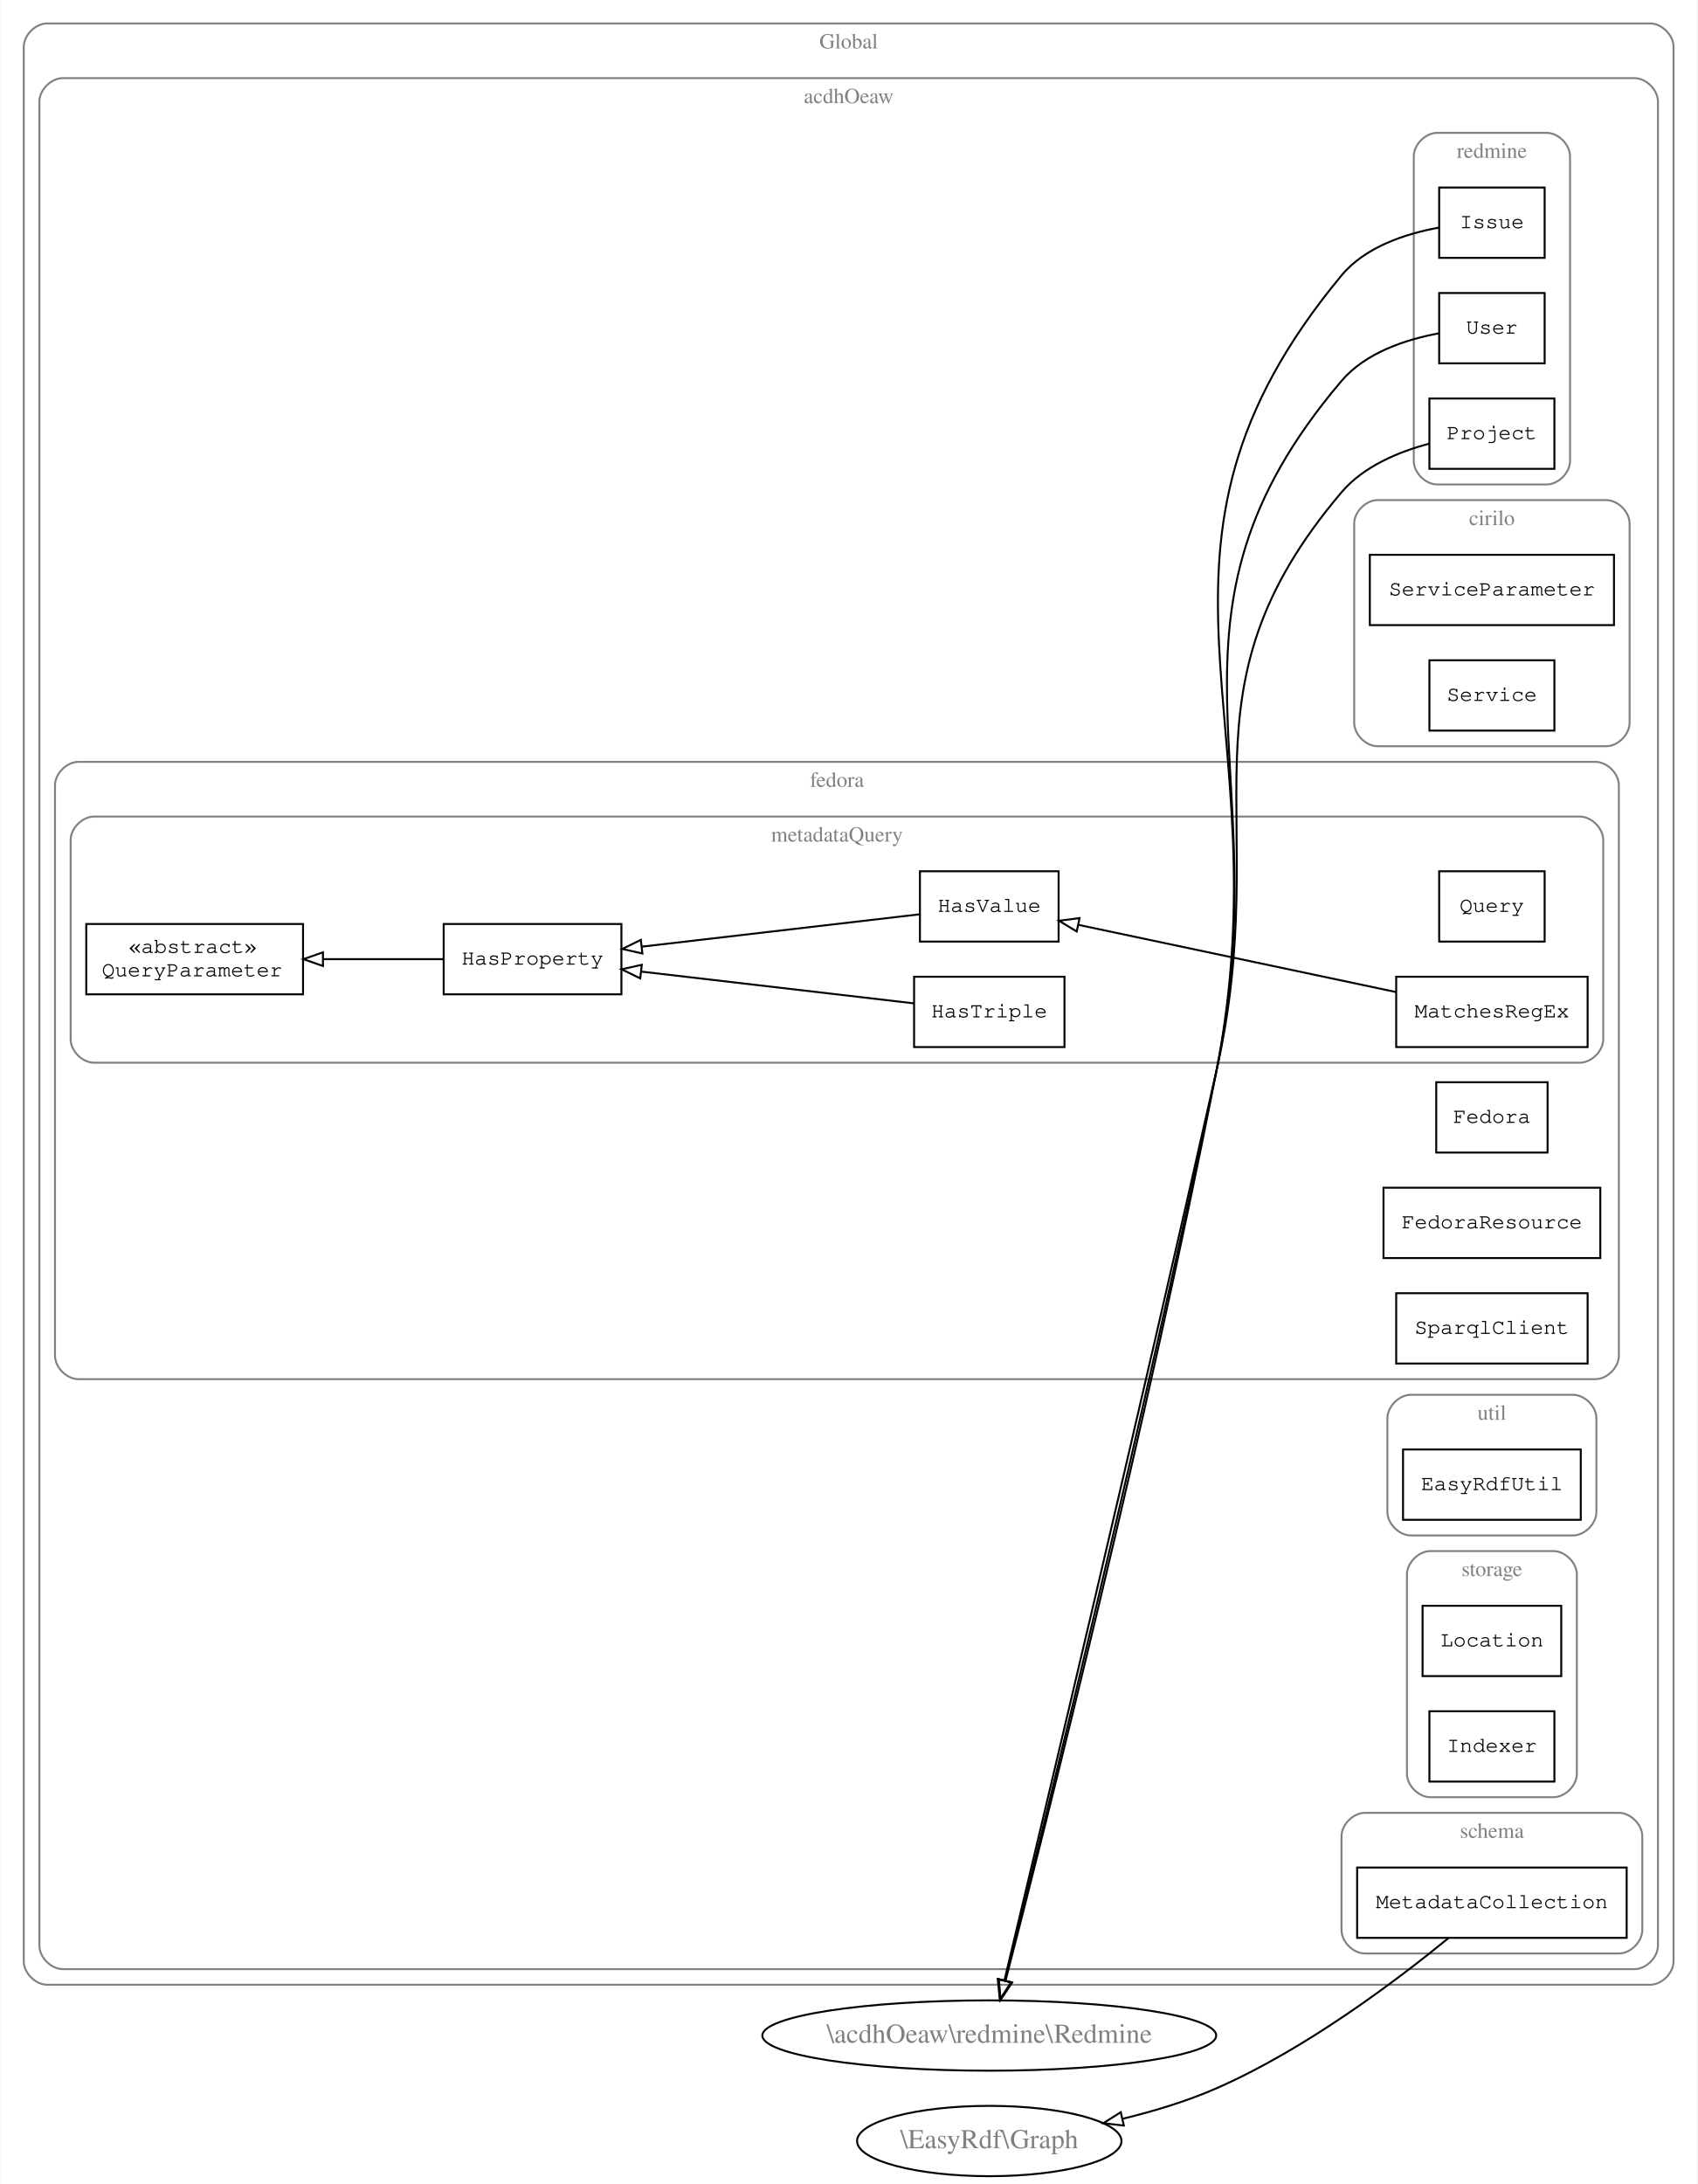
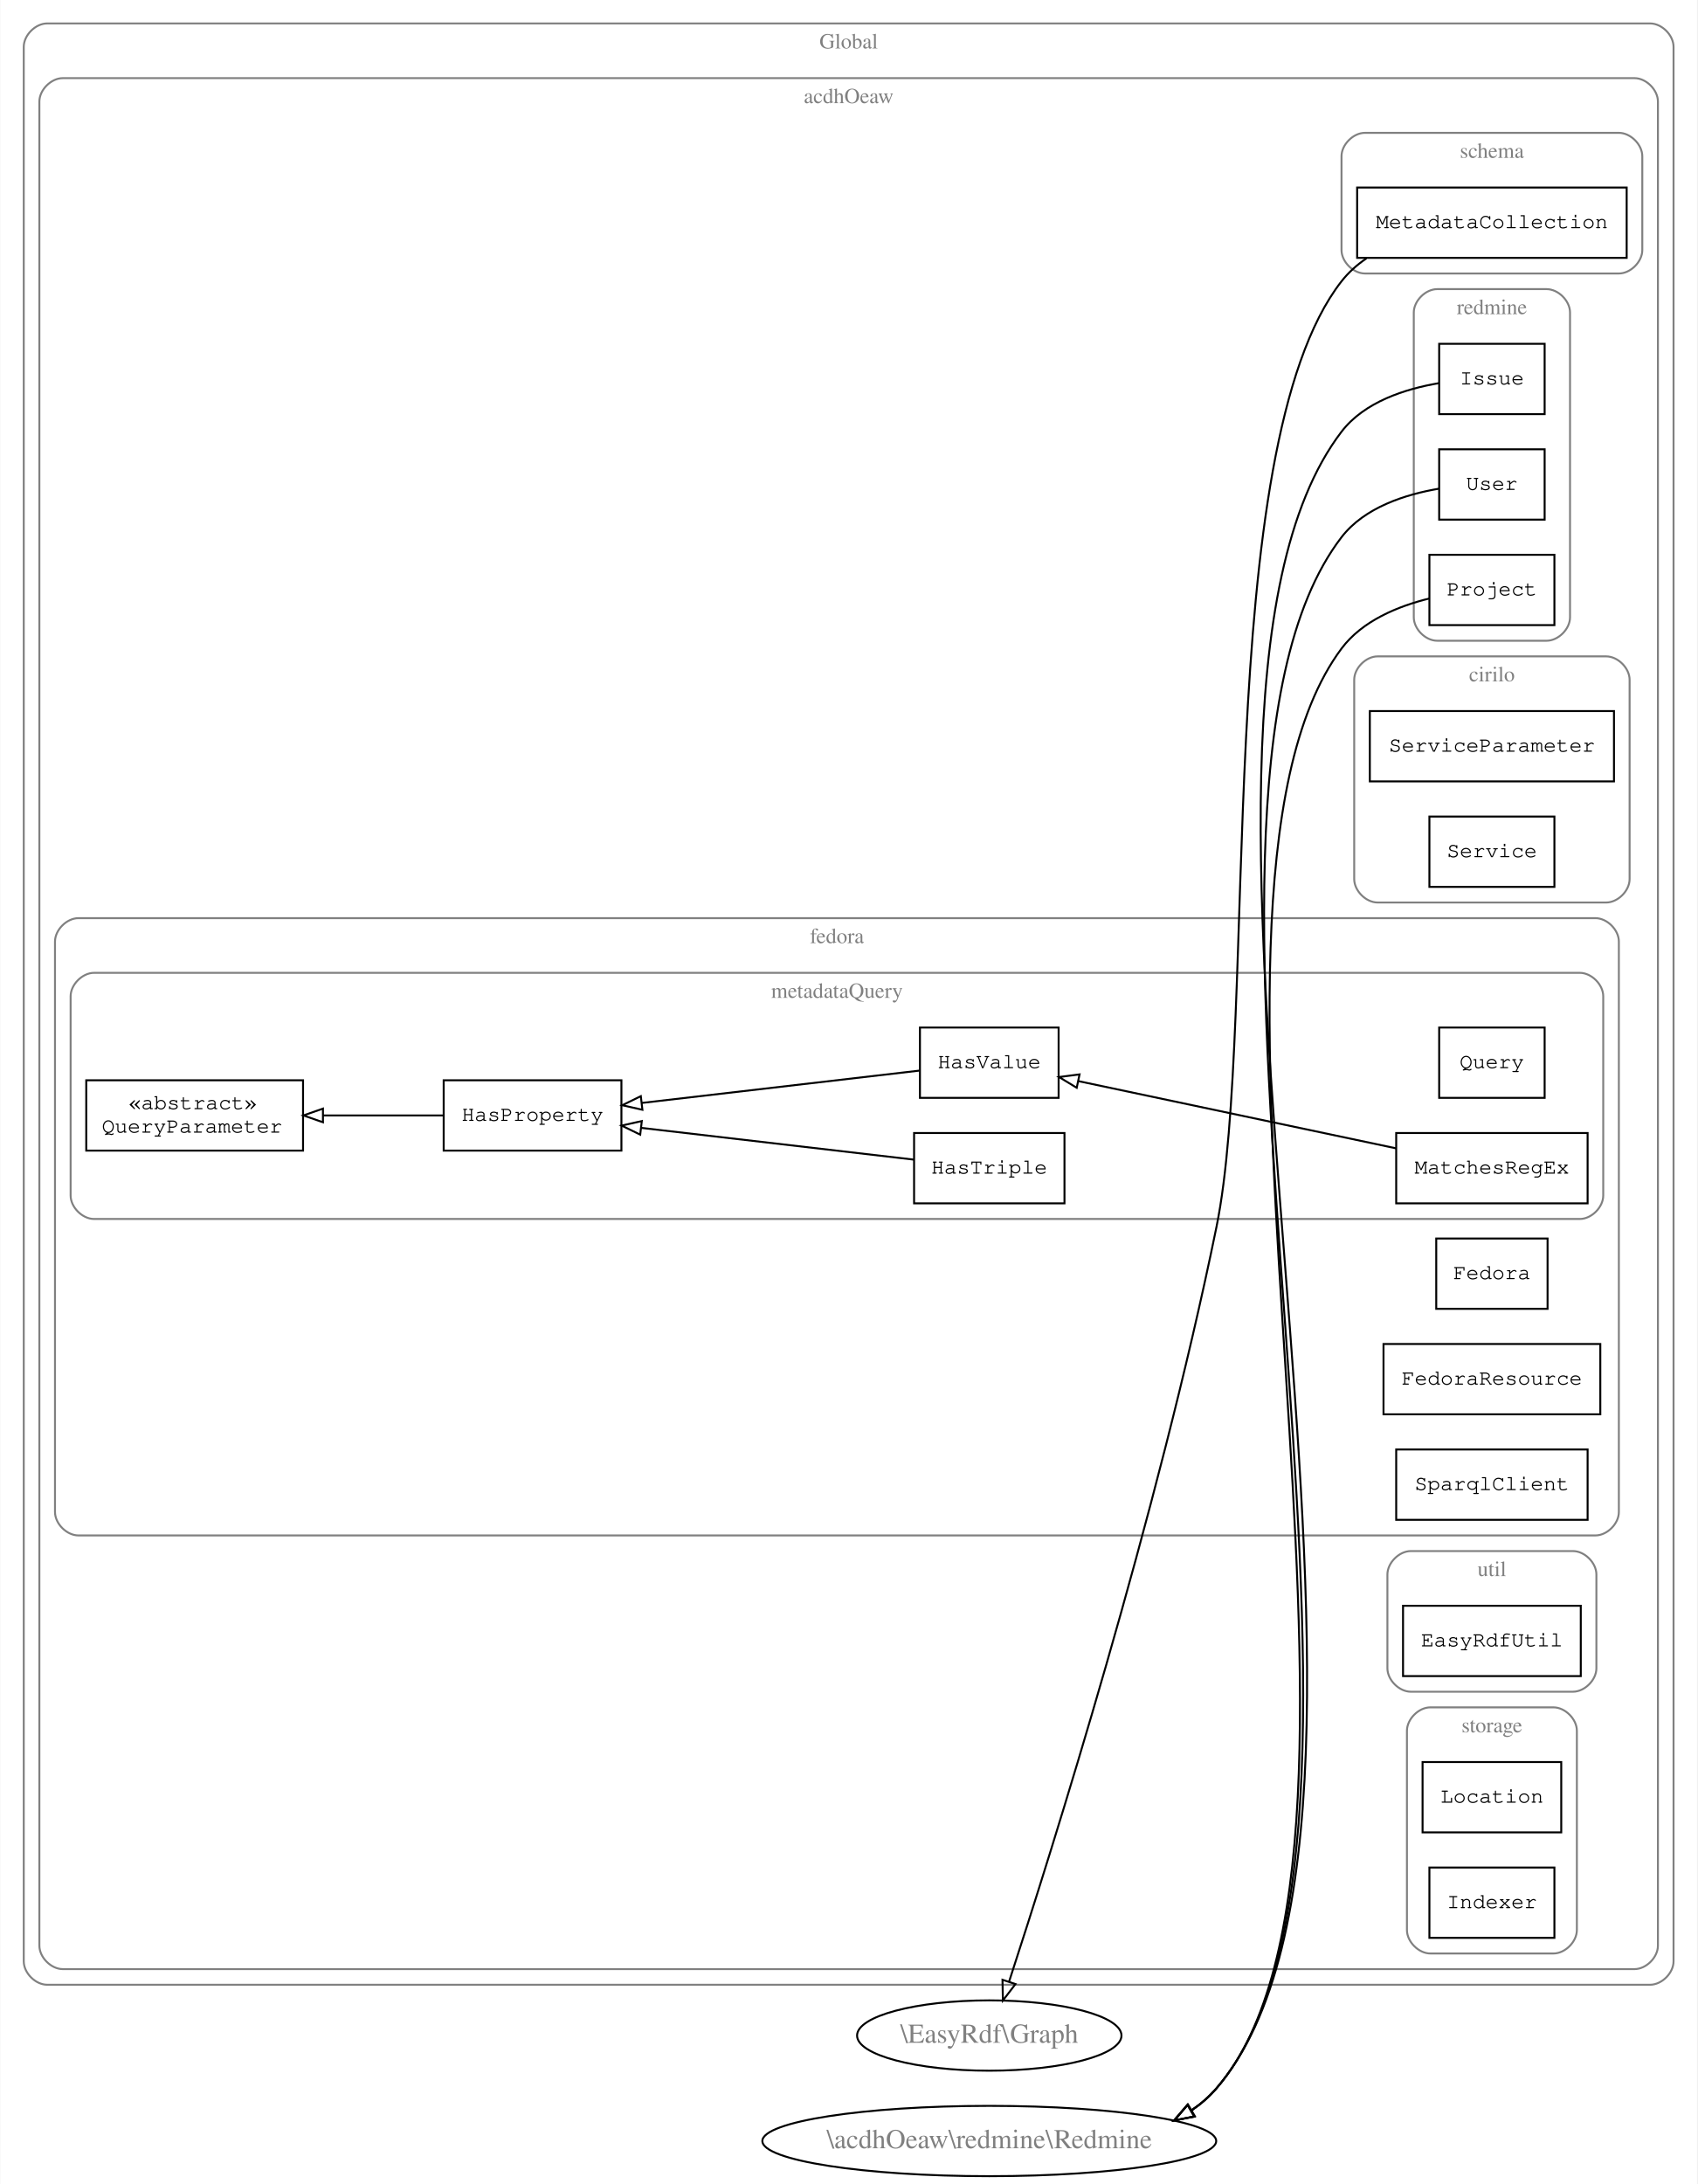
<svg xmlns="http://www.w3.org/2000/svg" width="869pt" height="1118pt" viewBox="0.00 0.00 868.68 1118.00">
  <g id="graph0" class="graph" transform="scale(1 1) rotate(0) translate(4 1114)">
    <polygon fill="white" stroke="none" points="-4,4 -4,-1114 864.679,-1114 864.679,4 -4,4" />
    <g id="clust1" class="cluster">
      <path fill="none" stroke="gray" d="M20,-98C20,-98 840.679,-98 840.679,-98 846.679,-98 852.679,-104 852.679,-110 852.679,-110 852.679,-1090 852.679,-1090 852.679,-1096 846.679,-1102 840.679,-1102 840.679,-1102 20,-1102 20,-1102 14,-1102 8,-1096 8,-1090 8,-1090 8,-110 8,-110 8,-104 14,-98 20,-98" />
      <text text-anchor="middle" x="430.34" y="-1089.2" font-family="Times,serif" font-size="11.00" fill="gray">Global</text>
    </g>
    <g id="clust2" class="cluster">
      <path fill="none" stroke="gray" d="M28,-106C28,-106 832.679,-106 832.679,-106 838.679,-106 844.679,-112 844.679,-118 844.679,-118 844.679,-1062 844.679,-1062 844.679,-1068 838.679,-1074 832.679,-1074 832.679,-1074 28,-1074 28,-1074 22,-1074 16,-1068 16,-1062 16,-1062 16,-118 16,-118 16,-112 22,-106 28,-106" />
      <text text-anchor="middle" x="430.34" y="-1061.2" font-family="Times,serif" font-size="11.00" fill="gray">acdhOeaw</text>
    </g>
    <g id="clust3" class="cluster">
-       <path fill="none" stroke="gray" d="M731.679,-866C731.679,-866 787.679,-866 787.679,-866 793.679,-866 799.679,-872 799.679,-878 799.679,-878 799.679,-1034 799.679,-1034 799.679,-1040 793.679,-1046 787.679,-1046 787.679,-1046 731.679,-1046 731.679,-1046 725.679,-1046 719.679,-1040 719.679,-1034 719.679,-1034 719.679,-878 719.679,-878 719.679,-872 725.679,-866 731.679,-866" />
-       <text text-anchor="middle" x="759.679" y="-1033.2" font-family="Times,serif" font-size="11.00" fill="gray">redmine</text>
+       <path fill="none" stroke="gray" d="M694.679,-974C694.679,-974 824.679,-974 824.679,-974 830.679,-974 836.679,-980 836.679,-986 836.679,-986 836.679,-1034 836.679,-1034 836.679,-1040 830.679,-1046 824.679,-1046 824.679,-1046 694.679,-1046 694.679,-1046 688.679,-1046 682.679,-1040 682.679,-1034 682.679,-1034 682.679,-986 682.679,-986 682.679,-980 688.679,-974 694.679,-974" />
+       <text text-anchor="middle" x="759.679" y="-1033.2" font-family="Times,serif" font-size="11.00" fill="gray">schema</text>
    </g>
    <g id="clust4" class="cluster">
-       <path fill="none" stroke="gray" d="M701.179,-732C701.179,-732 818.179,-732 818.179,-732 824.179,-732 830.179,-738 830.179,-744 830.179,-744 830.179,-846 830.179,-846 830.179,-852 824.179,-858 818.179,-858 818.179,-858 701.179,-858 701.179,-858 695.179,-858 689.179,-852 689.179,-846 689.179,-846 689.179,-744 689.179,-744 689.179,-738 695.179,-732 701.179,-732" />
-       <text text-anchor="middle" x="759.679" y="-845.2" font-family="Times,serif" font-size="11.00" fill="gray">cirilo</text>
+       <path fill="none" stroke="gray" d="M731.679,-786C731.679,-786 787.679,-786 787.679,-786 793.679,-786 799.679,-792 799.679,-798 799.679,-798 799.679,-954 799.679,-954 799.679,-960 793.679,-966 787.679,-966 787.679,-966 731.679,-966 731.679,-966 725.679,-966 719.679,-960 719.679,-954 719.679,-954 719.679,-798 719.679,-798 719.679,-792 725.679,-786 731.679,-786" />
+       <text text-anchor="middle" x="759.679" y="-953.2" font-family="Times,serif" font-size="11.00" fill="gray">redmine</text>
    </g>
    <g id="clust5" class="cluster">
-       <path fill="none" stroke="gray" d="M36,-408C36,-408 812.679,-408 812.679,-408 818.679,-408 824.679,-414 824.679,-420 824.679,-420 824.679,-712 824.679,-712 824.679,-718 818.679,-724 812.679,-724 812.679,-724 36,-724 36,-724 30,-724 24,-718 24,-712 24,-712 24,-420 24,-420 24,-414 30,-408 36,-408" />
-       <text text-anchor="middle" x="424.34" y="-711.2" font-family="Times,serif" font-size="11.00" fill="gray">fedora</text>
+       <path fill="none" stroke="gray" d="M701.179,-652C701.179,-652 818.179,-652 818.179,-652 824.179,-652 830.179,-658 830.179,-664 830.179,-664 830.179,-766 830.179,-766 830.179,-772 824.179,-778 818.179,-778 818.179,-778 701.179,-778 701.179,-778 695.179,-778 689.179,-772 689.179,-766 689.179,-766 689.179,-664 689.179,-664 689.179,-658 695.179,-652 701.179,-652" />
+       <text text-anchor="middle" x="759.679" y="-765.2" font-family="Times,serif" font-size="11.00" fill="gray">cirilo</text>
    </g>
    <g id="clust6" class="cluster">
-       <path fill="none" stroke="gray" d="M44,-570C44,-570 804.679,-570 804.679,-570 810.679,-570 816.679,-576 816.679,-582 816.679,-582 816.679,-684 816.679,-684 816.679,-690 810.679,-696 804.679,-696 804.679,-696 44,-696 44,-696 38,-696 32,-690 32,-684 32,-684 32,-582 32,-582 32,-576 38,-570 44,-570" />
-       <text text-anchor="middle" x="424.34" y="-683.2" font-family="Times,serif" font-size="11.00" fill="gray">metadataQuery</text>
+       <path fill="none" stroke="gray" d="M36,-328C36,-328 812.679,-328 812.679,-328 818.679,-328 824.679,-334 824.679,-340 824.679,-340 824.679,-632 824.679,-632 824.679,-638 818.679,-644 812.679,-644 812.679,-644 36,-644 36,-644 30,-644 24,-638 24,-632 24,-632 24,-340 24,-340 24,-334 30,-328 36,-328" />
+       <text text-anchor="middle" x="424.34" y="-631.2" font-family="Times,serif" font-size="11.00" fill="gray">fedora</text>
    </g>
    <g id="clust7" class="cluster">
-       <path fill="none" stroke="gray" d="M718.179,-328C718.179,-328 801.179,-328 801.179,-328 807.179,-328 813.179,-334 813.179,-340 813.179,-340 813.179,-388 813.179,-388 813.179,-394 807.179,-400 801.179,-400 801.179,-400 718.179,-400 718.179,-400 712.179,-400 706.179,-394 706.179,-388 706.179,-388 706.179,-340 706.179,-340 706.179,-334 712.179,-328 718.179,-328" />
-       <text text-anchor="middle" x="759.679" y="-387.2" font-family="Times,serif" font-size="11.00" fill="gray">util</text>
+       <path fill="none" stroke="gray" d="M44,-490C44,-490 804.679,-490 804.679,-490 810.679,-490 816.679,-496 816.679,-502 816.679,-502 816.679,-604 816.679,-604 816.679,-610 810.679,-616 804.679,-616 804.679,-616 44,-616 44,-616 38,-616 32,-610 32,-604 32,-604 32,-502 32,-502 32,-496 38,-490 44,-490" />
+       <text text-anchor="middle" x="424.34" y="-603.2" font-family="Times,serif" font-size="11.00" fill="gray">metadataQuery</text>
    </g>
    <g id="clust8" class="cluster">
-       <path fill="none" stroke="gray" d="M728.179,-194C728.179,-194 791.179,-194 791.179,-194 797.179,-194 803.179,-200 803.179,-206 803.179,-206 803.179,-308 803.179,-308 803.179,-314 797.179,-320 791.179,-320 791.179,-320 728.179,-320 728.179,-320 722.179,-320 716.179,-314 716.179,-308 716.179,-308 716.179,-206 716.179,-206 716.179,-200 722.179,-194 728.179,-194" />
-       <text text-anchor="middle" x="759.679" y="-307.2" font-family="Times,serif" font-size="11.00" fill="gray">storage</text>
+       <path fill="none" stroke="gray" d="M718.179,-248C718.179,-248 801.179,-248 801.179,-248 807.179,-248 813.179,-254 813.179,-260 813.179,-260 813.179,-308 813.179,-308 813.179,-314 807.179,-320 801.179,-320 801.179,-320 718.179,-320 718.179,-320 712.179,-320 706.179,-314 706.179,-308 706.179,-308 706.179,-260 706.179,-260 706.179,-254 712.179,-248 718.179,-248" />
+       <text text-anchor="middle" x="759.679" y="-307.2" font-family="Times,serif" font-size="11.00" fill="gray">util</text>
    </g>
    <g id="clust9" class="cluster">
-       <path fill="none" stroke="gray" d="M694.679,-114C694.679,-114 824.679,-114 824.679,-114 830.679,-114 836.679,-120 836.679,-126 836.679,-126 836.679,-174 836.679,-174 836.679,-180 830.679,-186 824.679,-186 824.679,-186 694.679,-186 694.679,-186 688.679,-186 682.679,-180 682.679,-174 682.679,-174 682.679,-126 682.679,-126 682.679,-120 688.679,-114 694.679,-114" />
-       <text text-anchor="middle" x="759.679" y="-173.2" font-family="Times,serif" font-size="11.00" fill="gray">schema</text>
+       <path fill="none" stroke="gray" d="M728.179,-114C728.179,-114 791.179,-114 791.179,-114 797.179,-114 803.179,-120 803.179,-126 803.179,-126 803.179,-228 803.179,-228 803.179,-234 797.179,-240 791.179,-240 791.179,-240 728.179,-240 728.179,-240 722.179,-240 716.179,-234 716.179,-228 716.179,-228 716.179,-126 716.179,-126 716.179,-120 722.179,-114 728.179,-114" />
+       <text text-anchor="middle" x="759.679" y="-227.2" font-family="Times,serif" font-size="11.00" fill="gray">storage</text>
    </g>
    <g id="node1" class="node">
-       <polygon fill="none" stroke="black" points="786.679,-1018 732.679,-1018 732.679,-982 786.679,-982 786.679,-1018" />
-       <text text-anchor="middle" x="759.679" y="-997.2" font-family="Courier,monospace" font-size="11.00">Issue</text>
+       <polygon fill="none" stroke="black" points="828.679,-1018 690.679,-1018 690.679,-982 828.679,-982 828.679,-1018" />
+       <text text-anchor="middle" x="759.679" y="-997.2" font-family="Courier,monospace" font-size="11.00">MetadataCollection</text>
    </g>
    <g id="node19" class="node">
-       <ellipse fill="none" stroke="black" cx="502.34" cy="-72" rx="116.18" ry="18" />
-       <text text-anchor="middle" x="502.34" y="-68.3" font-family="Times,serif" font-size="14.00" fill="gray">\acdhOeaw\redmine\Redmine</text>
+       <ellipse fill="none" stroke="black" cx="502.34" cy="-72" rx="67.688" ry="18" />
+       <text text-anchor="middle" x="502.34" y="-68.3" font-family="Times,serif" font-size="14.00" fill="gray">\EasyRdf\Graph</text>
    </g>
    <g id="edge1" class="edge">
-       <path fill="none" stroke="black" d="M732.622,-997.491C715.835,-994.457 694.93,-987.762 682.679,-973 565.74,-832.092 653.742,-745.723 618.679,-566 583.88,-387.628 530.242,-175.845 510.745,-100.408" />
-       <polygon fill="none" stroke="black" points="514.019,-99.089 508.122,-90.287 507.243,-100.845 514.019,-99.089" />
+       <path fill="none" stroke="black" d="M695.479,-981.76C690.643,-978.468 686.26,-974.583 682.679,-970 615.891,-884.502 640.402,-592.295 618.679,-486 588.475,-338.201 534.037,-165.626 512.484,-99.6" />
+       <polygon fill="none" stroke="black" points="515.757,-98.35 509.316,-89.938 509.106,-100.531 515.757,-98.35" />
    </g>
    <g id="node2" class="node">
-       <polygon fill="none" stroke="black" points="786.679,-964 732.679,-964 732.679,-928 786.679,-928 786.679,-964" />
-       <text text-anchor="middle" x="759.679" y="-943.2" font-family="Courier,monospace" font-size="11.00">User</text>
+       <polygon fill="none" stroke="black" points="786.679,-938 732.679,-938 732.679,-902 786.679,-902 786.679,-938" />
+       <text text-anchor="middle" x="759.679" y="-917.2" font-family="Courier,monospace" font-size="11.00">Issue</text>
+     </g>
+     <g id="node20" class="node">
+       <ellipse fill="none" stroke="black" cx="502.34" cy="-18" rx="116.18" ry="18" />
+       <text text-anchor="middle" x="502.34" y="-14.3" font-family="Times,serif" font-size="14.00" fill="gray">\acdhOeaw\redmine\Redmine</text>
    </g>
    <g id="edge2" class="edge">
-       <path fill="none" stroke="black" d="M732.366,-943.329C715.69,-940.224 695.011,-933.511 682.679,-919 579.426,-797.501 651.038,-722.129 618.679,-566 581.797,-388.047 529.434,-176.007 510.51,-100.455" />
-       <polygon fill="none" stroke="black" points="513.795,-99.166 507.966,-90.319 507.006,-100.87 513.795,-99.166" />
+       <path fill="none" stroke="black" d="M732.601,-917.866C715.578,-915.001 694.41,-908.355 682.679,-893 567.953,-742.829 741.589,-188.551 618.679,-45 614.959,-40.655 610.686,-36.936 606.024,-33.757" />
+       <polygon fill="none" stroke="black" points="607.643,-30.649 597.248,-28.601 604.097,-36.684 607.643,-30.649" />
    </g>
    <g id="node3" class="node">
-       <polygon fill="none" stroke="black" points="791.679,-910 727.679,-910 727.679,-874 791.679,-874 791.679,-910" />
-       <text text-anchor="middle" x="759.679" y="-889.2" font-family="Courier,monospace" font-size="11.00">Project</text>
+       <polygon fill="none" stroke="black" points="786.679,-884 732.679,-884 732.679,-848 786.679,-848 786.679,-884" />
+       <text text-anchor="middle" x="759.679" y="-863.2" font-family="Courier,monospace" font-size="11.00">User</text>
+     </g>
+     <g id="edge3" class="edge">
+       <path fill="none" stroke="black" d="M732.625,-863.847C715.614,-860.974 694.449,-854.325 682.679,-839 574.857,-698.61 734.15,-179.169 618.679,-45 614.906,-40.616 610.57,-36.869 605.84,-33.673" />
+       <polygon fill="none" stroke="black" points="607.341,-30.497 596.937,-28.495 603.822,-36.548 607.341,-30.497" />
+     </g>
+     <g id="node4" class="node">
+       <polygon fill="none" stroke="black" points="791.679,-830 727.679,-830 727.679,-794 791.679,-794 791.679,-830" />
+       <text text-anchor="middle" x="759.679" y="-809.2" font-family="Courier,monospace" font-size="11.00">Project</text>
+     </g>
+     <g id="edge6" class="edge">
+       <path fill="none" stroke="black" d="M727.67,-807.639C711.647,-803.7 693.279,-796.215 682.679,-782 584.408,-650.212 726.302,-169.269 618.679,-45 614.893,-40.628 610.546,-36.89 605.808,-33.701" />
+       <polygon fill="none" stroke="black" points="607.3,-30.52 596.893,-28.533 603.789,-36.576 607.3,-30.52" />
+     </g>
+     <g id="node5" class="node">
+       <polygon fill="none" stroke="black" points="822.179,-750 697.179,-750 697.179,-714 822.179,-714 822.179,-750" />
+       <text text-anchor="middle" x="759.679" y="-729.2" font-family="Courier,monospace" font-size="11.00">ServiceParameter</text>
+     </g>
+     <g id="node6" class="node">
+       <polygon fill="none" stroke="black" points="791.679,-696 727.679,-696 727.679,-660 791.679,-660 791.679,-696" />
+       <text text-anchor="middle" x="759.679" y="-675.2" font-family="Courier,monospace" font-size="11.00">Service</text>
+     </g>
+     <g id="node7" class="node">
+       <polygon fill="none" stroke="black" points="786.679,-588 732.679,-588 732.679,-552 786.679,-552 786.679,-588" />
+       <text text-anchor="middle" x="759.679" y="-567.2" font-family="Courier,monospace" font-size="11.00">Query</text>
+     </g>
+     <g id="node8" class="node">
+       <polygon fill="none" stroke="black" points="537.84,-588 466.84,-588 466.84,-552 537.84,-552 537.84,-588" />
+       <text text-anchor="middle" x="502.34" y="-567.2" font-family="Courier,monospace" font-size="11.00">HasValue</text>
+     </g>
+     <g id="node12" class="node">
+       <polygon fill="none" stroke="black" points="314,-561 223,-561 223,-525 314,-525 314,-561" />
+       <text text-anchor="middle" x="268.5" y="-540.2" font-family="Courier,monospace" font-size="11.00">HasProperty</text>
+     </g>
+     <g id="edge4" class="edge">
+       <path fill="none" stroke="black" d="M466.631,-565.958C429.013,-561.577 368.464,-554.525 324.386,-549.392" />
+       <polygon fill="none" stroke="black" points="324.742,-545.91 314.404,-548.23 323.932,-552.863 324.742,-545.91" />
+     </g>
+     <g id="node9" class="node">
+       <polygon fill="none" stroke="black" points="151,-561 40,-561 40,-525 151,-525 151,-561" />
+       <text text-anchor="start" x="61.5" y="-546.2" font-family="Courier,monospace" font-size="11.00">«abstract»</text>
+       <text text-anchor="start" x="48" y="-534.2" font-family="Courier,monospace" font-size="11.00">QueryParameter</text>
+     </g>
+     <g id="node10" class="node">
+       <polygon fill="none" stroke="black" points="808.679,-534 710.679,-534 710.679,-498 808.679,-498 808.679,-534" />
+       <text text-anchor="middle" x="759.679" y="-513.2" font-family="Courier,monospace" font-size="11.00">MatchesRegEx</text>
    </g>
    <g id="edge5" class="edge">
-       <path fill="none" stroke="black" d="M727.597,-886.892C711.957,-882.746 693.971,-875.301 682.679,-862 595.571,-759.393 648.204,-697.317 618.679,-566 578.815,-388.691 528.277,-176.257 510.173,-100.528" />
-       <polygon fill="none" stroke="black" points="513.473,-99.278 507.743,-90.367 506.665,-100.907 513.473,-99.278" />
-     </g>
-     <g id="node4" class="node">
-       <polygon fill="none" stroke="black" points="822.179,-830 697.179,-830 697.179,-794 822.179,-794 822.179,-830" />
-       <text text-anchor="middle" x="759.679" y="-809.2" font-family="Courier,monospace" font-size="11.00">ServiceParameter</text>
-     </g>
-     <g id="node5" class="node">
-       <polygon fill="none" stroke="black" points="791.679,-776 727.679,-776 727.679,-740 791.679,-740 791.679,-776" />
-       <text text-anchor="middle" x="759.679" y="-755.2" font-family="Courier,monospace" font-size="11.00">Service</text>
-     </g>
-     <g id="node6" class="node">
-       <polygon fill="none" stroke="black" points="786.679,-668 732.679,-668 732.679,-632 786.679,-632 786.679,-668" />
-       <text text-anchor="middle" x="759.679" y="-647.2" font-family="Courier,monospace" font-size="11.00">Query</text>
-     </g>
-     <g id="node7" class="node">
-       <polygon fill="none" stroke="black" points="537.84,-668 466.84,-668 466.84,-632 537.84,-632 537.84,-668" />
-       <text text-anchor="middle" x="502.34" y="-647.2" font-family="Courier,monospace" font-size="11.00">HasValue</text>
+       <path fill="none" stroke="black" d="M710.652,-526.157C663.913,-536.041 593.464,-550.94 547.932,-560.569" />
+       <polygon fill="none" stroke="black" points="547.109,-557.166 538.05,-562.659 548.558,-564.014 547.109,-557.166" />
    </g>
    <g id="node11" class="node">
-       <polygon fill="none" stroke="black" points="314,-641 223,-641 223,-605 314,-605 314,-641" />
-       <text text-anchor="middle" x="268.5" y="-620.2" font-family="Courier,monospace" font-size="11.00">HasProperty</text>
-     </g>
-     <g id="edge3" class="edge">
-       <path fill="none" stroke="black" d="M466.631,-645.958C429.013,-641.577 368.464,-634.525 324.386,-629.392" />
-       <polygon fill="none" stroke="black" points="324.742,-625.91 314.404,-628.23 323.932,-632.863 324.742,-625.91" />
-     </g>
-     <g id="node8" class="node">
-       <polygon fill="none" stroke="black" points="151,-641 40,-641 40,-605 151,-605 151,-641" />
-       <text text-anchor="start" x="61.5" y="-626.2" font-family="Courier,monospace" font-size="11.00">«abstract»</text>
-       <text text-anchor="start" x="48" y="-614.2" font-family="Courier,monospace" font-size="11.00">QueryParameter</text>
-     </g>
-     <g id="node9" class="node">
-       <polygon fill="none" stroke="black" points="808.679,-614 710.679,-614 710.679,-578 808.679,-578 808.679,-614" />
-       <text text-anchor="middle" x="759.679" y="-593.2" font-family="Courier,monospace" font-size="11.00">MatchesRegEx</text>
-     </g>
-     <g id="edge4" class="edge">
-       <path fill="none" stroke="black" d="M710.652,-606.157C663.913,-616.041 593.464,-630.94 547.932,-640.569" />
-       <polygon fill="none" stroke="black" points="547.109,-637.166 538.05,-642.659 548.558,-644.014 547.109,-637.166" />
-     </g>
-     <g id="node10" class="node">
-       <polygon fill="none" stroke="black" points="540.84,-614 463.84,-614 463.84,-578 540.84,-578 540.84,-614" />
-       <text text-anchor="middle" x="502.34" y="-593.2" font-family="Courier,monospace" font-size="11.00">HasTriple</text>
-     </g>
-     <g id="edge6" class="edge">
-       <path fill="none" stroke="black" d="M463.833,-600.368C425.986,-604.776 367.144,-611.628 324.119,-616.639" />
-       <polygon fill="none" stroke="black" points="323.623,-613.173 314.095,-617.806 324.433,-620.126 323.623,-613.173" />
+       <polygon fill="none" stroke="black" points="540.84,-534 463.84,-534 463.84,-498 540.84,-498 540.84,-534" />
+       <text text-anchor="middle" x="502.34" y="-513.2" font-family="Courier,monospace" font-size="11.00">HasTriple</text>
    </g>
    <g id="edge7" class="edge">
-       <path fill="none" stroke="black" d="M222.572,-623C203.864,-623 181.782,-623 161.369,-623" />
-       <polygon fill="none" stroke="black" points="161.19,-619.5 151.19,-623 161.19,-626.5 161.19,-619.5" />
+       <path fill="none" stroke="black" d="M463.833,-520.368C425.986,-524.776 367.144,-531.628 324.119,-536.639" />
+       <polygon fill="none" stroke="black" points="323.623,-533.173 314.095,-537.806 324.433,-540.126 323.623,-533.173" />
    </g>
-     <g id="node12" class="node">
-       <polygon fill="none" stroke="black" points="788.179,-560 731.179,-560 731.179,-524 788.179,-524 788.179,-560" />
-       <text text-anchor="middle" x="759.679" y="-539.2" font-family="Courier,monospace" font-size="11.00">Fedora</text>
+     <g id="edge8" class="edge">
+       <path fill="none" stroke="black" d="M222.572,-543C203.864,-543 181.782,-543 161.369,-543" />
+       <polygon fill="none" stroke="black" points="161.19,-539.5 151.19,-543 161.19,-546.5 161.19,-539.5" />
    </g>
    <g id="node13" class="node">
-       <polygon fill="none" stroke="black" points="815.179,-506 704.179,-506 704.179,-470 815.179,-470 815.179,-506" />
-       <text text-anchor="middle" x="759.679" y="-485.2" font-family="Courier,monospace" font-size="11.00">FedoraResource</text>
+       <polygon fill="none" stroke="black" points="788.179,-480 731.179,-480 731.179,-444 788.179,-444 788.179,-480" />
+       <text text-anchor="middle" x="759.679" y="-459.2" font-family="Courier,monospace" font-size="11.00">Fedora</text>
    </g>
    <g id="node14" class="node">
-       <polygon fill="none" stroke="black" points="808.679,-452 710.679,-452 710.679,-416 808.679,-416 808.679,-452" />
-       <text text-anchor="middle" x="759.679" y="-431.2" font-family="Courier,monospace" font-size="11.00">SparqlClient</text>
+       <polygon fill="none" stroke="black" points="815.179,-426 704.179,-426 704.179,-390 815.179,-390 815.179,-426" />
+       <text text-anchor="middle" x="759.679" y="-405.2" font-family="Courier,monospace" font-size="11.00">FedoraResource</text>
    </g>
    <g id="node15" class="node">
-       <polygon fill="none" stroke="black" points="805.179,-372 714.179,-372 714.179,-336 805.179,-336 805.179,-372" />
-       <text text-anchor="middle" x="759.679" y="-351.2" font-family="Courier,monospace" font-size="11.00">EasyRdfUtil</text>
+       <polygon fill="none" stroke="black" points="808.679,-372 710.679,-372 710.679,-336 808.679,-336 808.679,-372" />
+       <text text-anchor="middle" x="759.679" y="-351.2" font-family="Courier,monospace" font-size="11.00">SparqlClient</text>
    </g>
    <g id="node16" class="node">
-       <polygon fill="none" stroke="black" points="795.179,-292 724.179,-292 724.179,-256 795.179,-256 795.179,-292" />
-       <text text-anchor="middle" x="759.679" y="-271.2" font-family="Courier,monospace" font-size="11.00">Location</text>
+       <polygon fill="none" stroke="black" points="805.179,-292 714.179,-292 714.179,-256 805.179,-256 805.179,-292" />
+       <text text-anchor="middle" x="759.679" y="-271.2" font-family="Courier,monospace" font-size="11.00">EasyRdfUtil</text>
    </g>
    <g id="node17" class="node">
-       <polygon fill="none" stroke="black" points="791.679,-238 727.679,-238 727.679,-202 791.679,-202 791.679,-238" />
-       <text text-anchor="middle" x="759.679" y="-217.2" font-family="Courier,monospace" font-size="11.00">Indexer</text>
+       <polygon fill="none" stroke="black" points="795.179,-212 724.179,-212 724.179,-176 795.179,-176 795.179,-212" />
+       <text text-anchor="middle" x="759.679" y="-191.2" font-family="Courier,monospace" font-size="11.00">Location</text>
    </g>
    <g id="node18" class="node">
-       <polygon fill="none" stroke="black" points="828.679,-158 690.679,-158 690.679,-122 828.679,-122 828.679,-158" />
-       <text text-anchor="middle" x="759.679" y="-137.2" font-family="Courier,monospace" font-size="11.00">MetadataCollection</text>
-     </g>
-     <g id="node20" class="node">
-       <ellipse fill="none" stroke="black" cx="502.34" cy="-18" rx="67.688" ry="18" />
-       <text text-anchor="middle" x="502.34" y="-14.3" font-family="Times,serif" font-size="14.00" fill="gray">\EasyRdf\Graph</text>
-     </g>
-     <g id="edge8" class="edge">
-       <path fill="none" stroke="black" d="M737.38,-121.826C711.144,-100.361 664.414,-65.045 618.679,-45 603.627,-38.403 586.733,-33.293 570.613,-29.386" />
-       <polygon fill="none" stroke="black" points="571.23,-25.936 560.7,-27.105 569.661,-32.758 571.23,-25.936" />
+       <polygon fill="none" stroke="black" points="791.679,-158 727.679,-158 727.679,-122 791.679,-122 791.679,-158" />
+       <text text-anchor="middle" x="759.679" y="-137.2" font-family="Courier,monospace" font-size="11.00">Indexer</text>
    </g>
  </g>
</svg>
